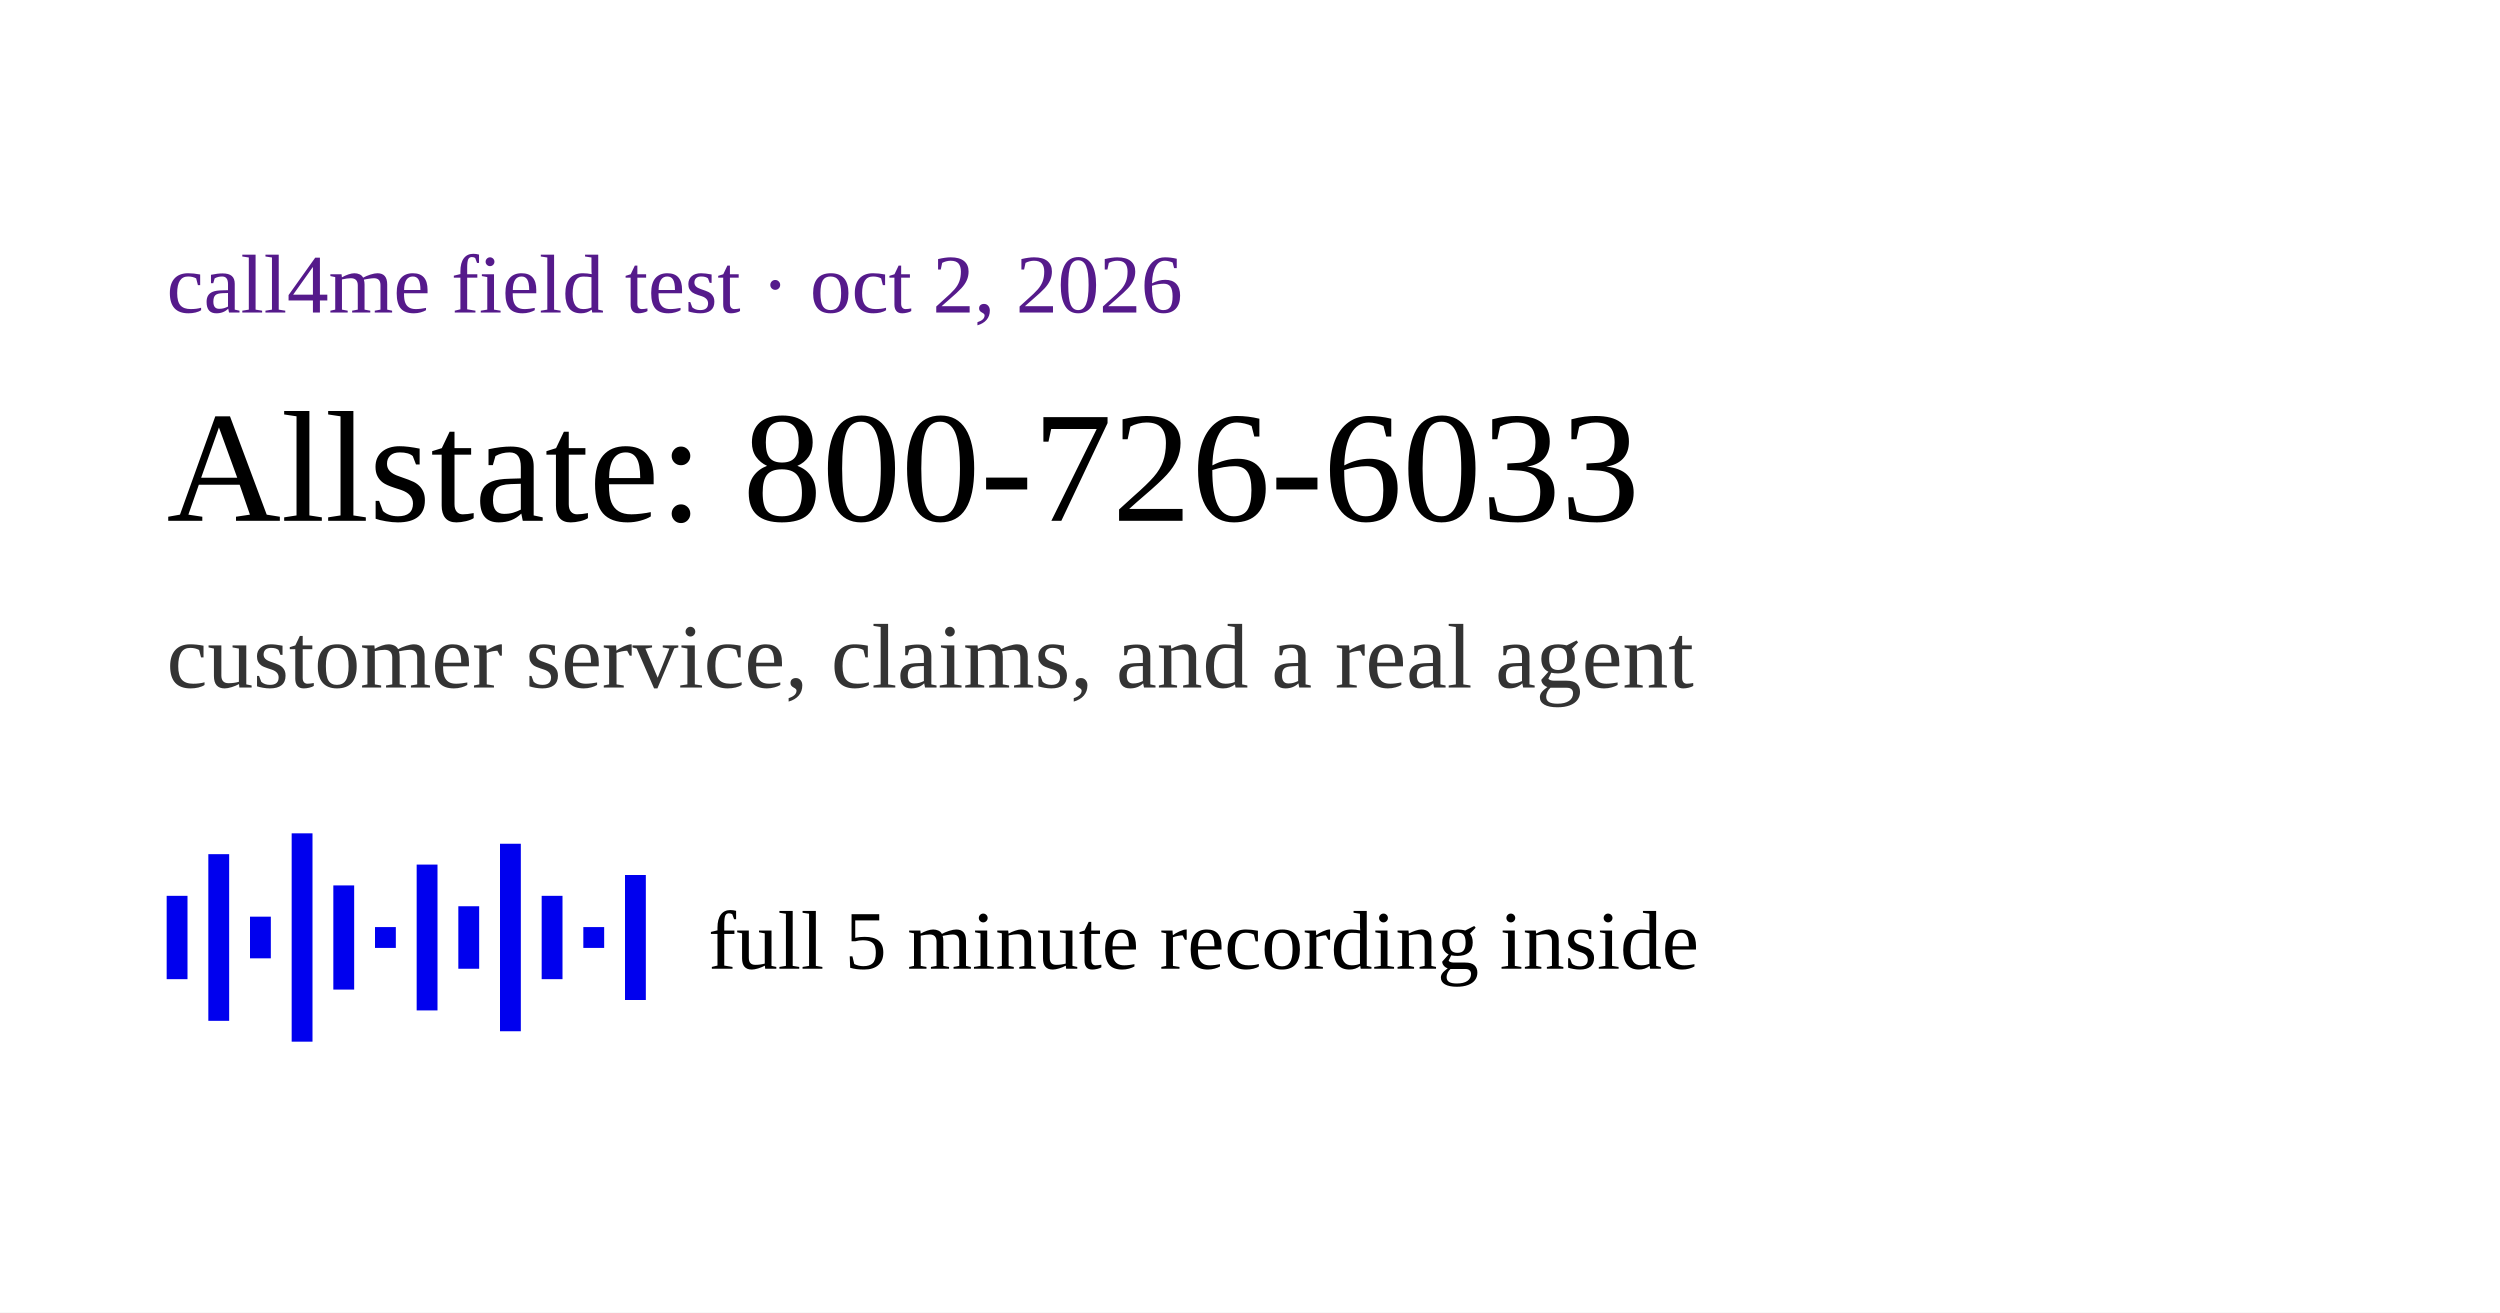
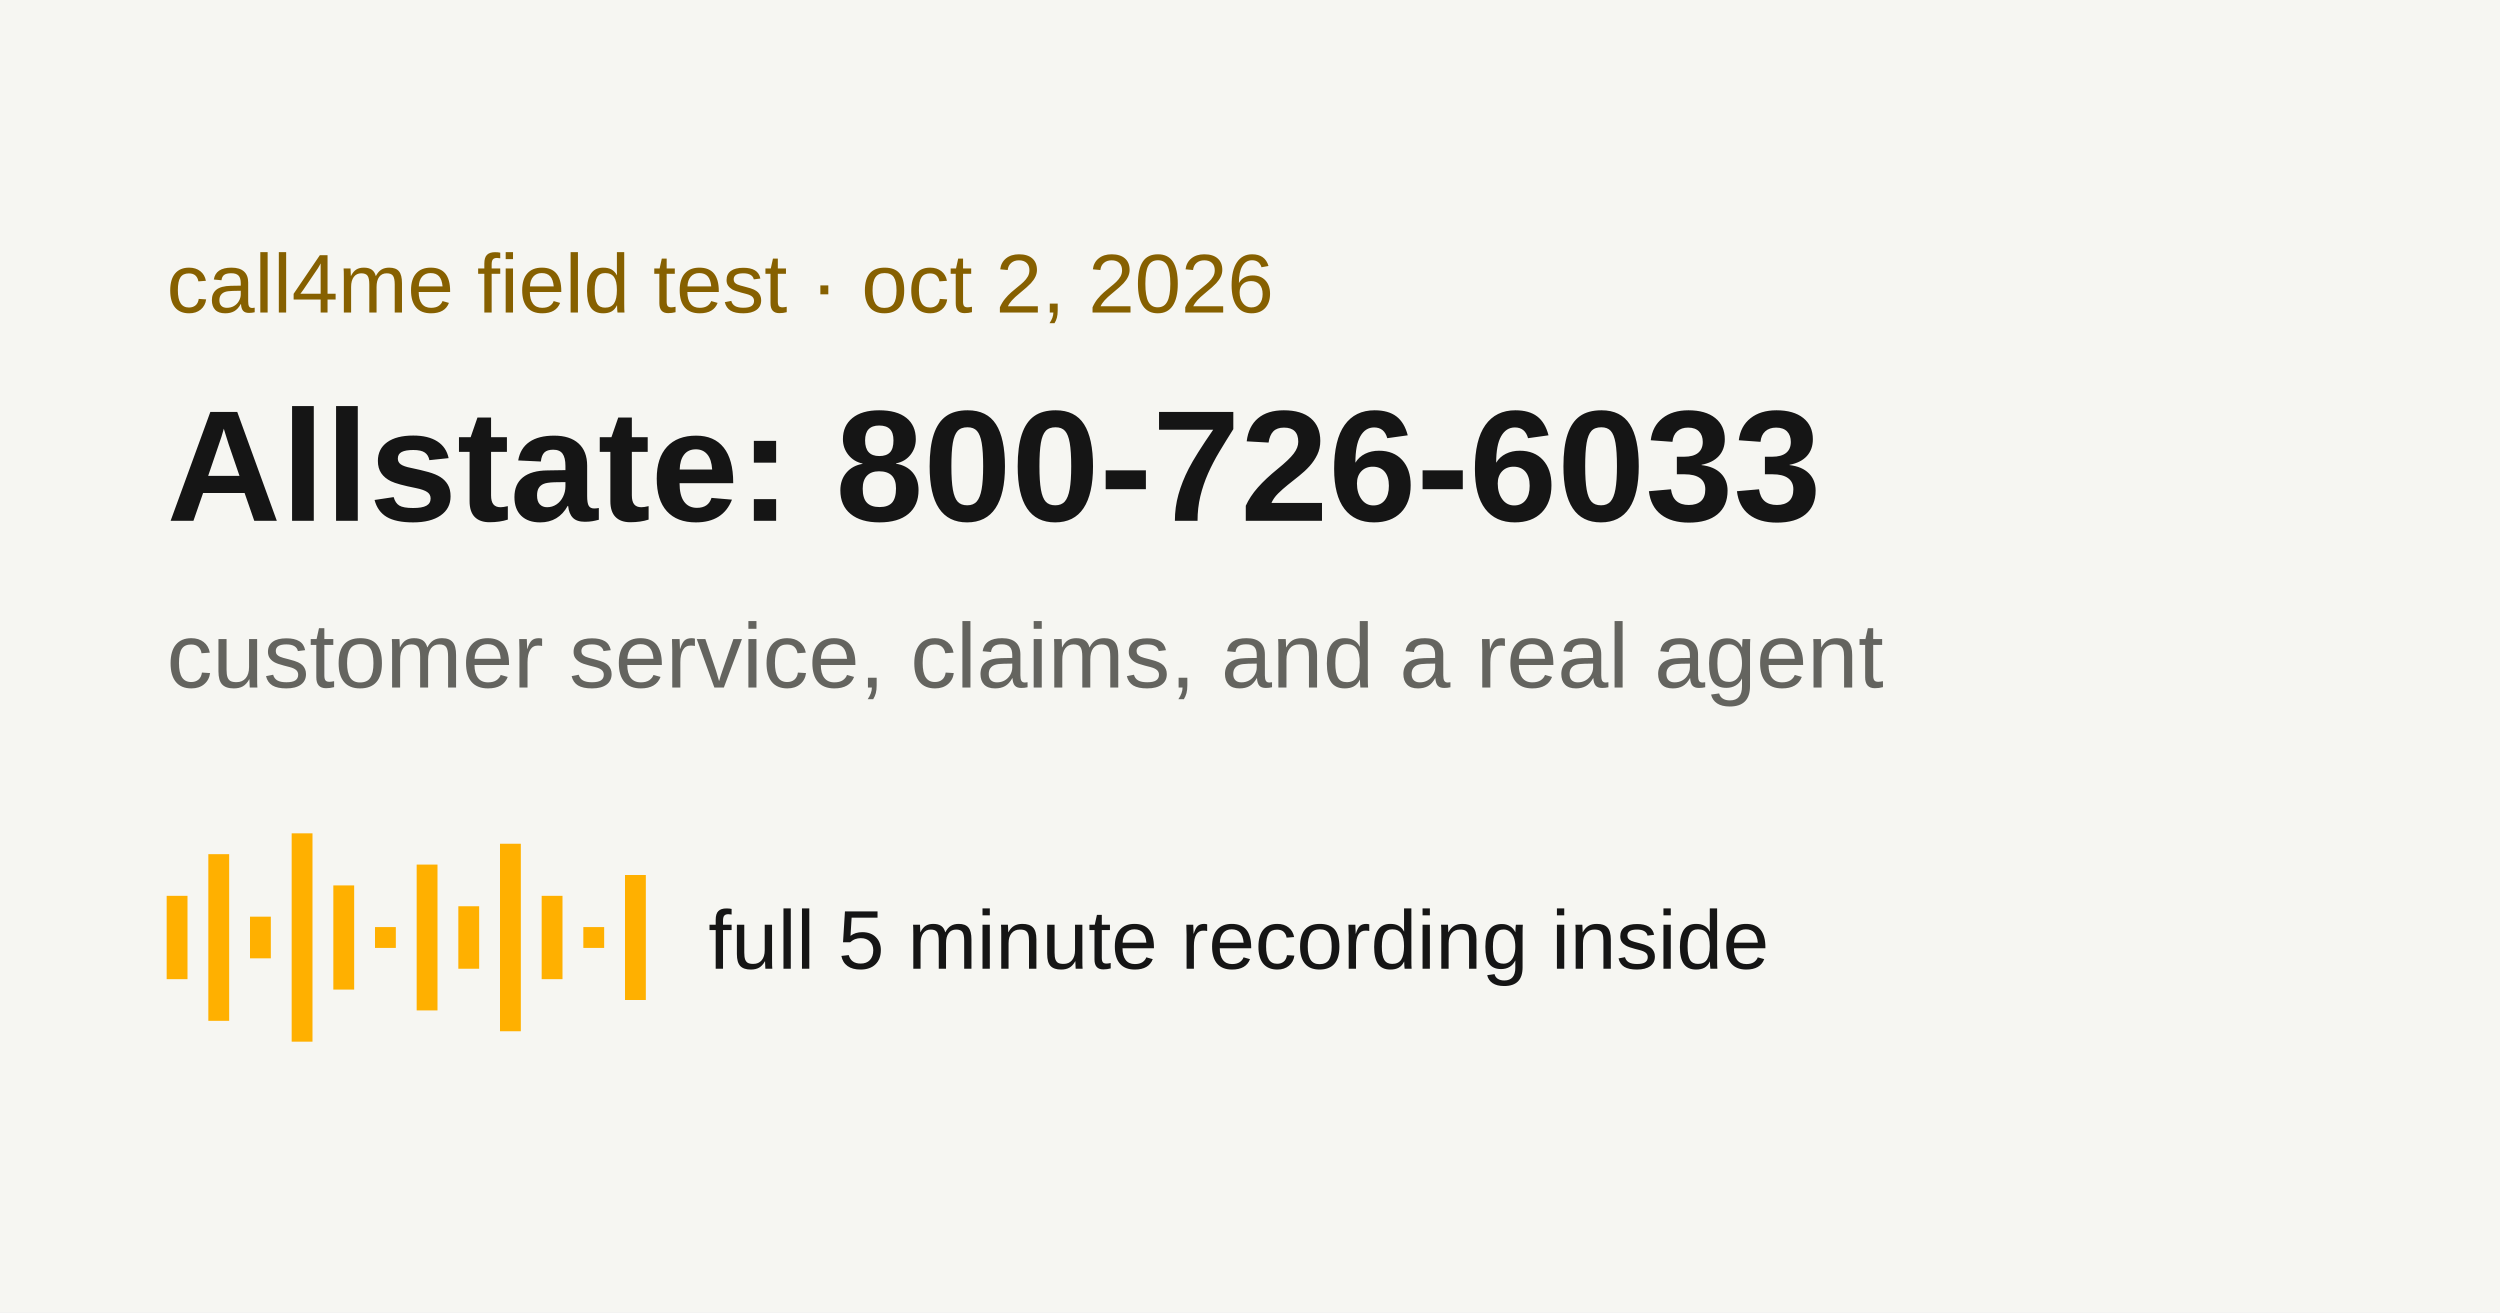
<svg xmlns="http://www.w3.org/2000/svg" width="1200" height="630" viewBox="0 0 1200 630">
-   <rect width="1200" height="630" fill="#ffffff" />
-   <text x="80" y="150" font-family="Times New Roman, Times, serif" font-size="40" fill="#551a8b">call4me field test · oct 2, 2026</text>
-   <text x="80" y="250" font-family="Times New Roman, Times, serif" font-size="76" fill="#000000">Allstate: 800-726-6033</text>
-   <text x="80" y="330" font-family="Times New Roman, Times, serif" font-size="44" fill="#333333">customer service, claims, and a real agent</text>
-   <g fill="#0000ee">
+   <rect width="1200" height="630" fill="#f6f6f2" />
+   <text x="80" y="150" font-family="Arial, Helvetica, sans-serif" fill="#866000" font-size="40">call4me field test · oct 2, 2026</text>
+   <text x="80" y="250" font-family="Arial, Helvetica, sans-serif" fill="#151515" font-weight="700" font-size="76">Allstate: 800-726-6033</text>
+   <text x="80" y="330" font-family="Arial, Helvetica, sans-serif" fill="#64645f" font-size="44">customer service, claims, and a real agent</text>
+   <g fill="#ffb000">
    <rect x="80" y="430" width="10" height="40" />
    <rect x="100" y="410" width="10" height="80" />
    <rect x="120" y="440" width="10" height="20" />
    <rect x="140" y="400" width="10" height="100" />
    <rect x="160" y="425" width="10" height="50" />
    <rect x="180" y="445" width="10" height="10" />
    <rect x="200" y="415" width="10" height="70" />
    <rect x="220" y="435" width="10" height="30" />
    <rect x="240" y="405" width="10" height="90" />
    <rect x="260" y="430" width="10" height="40" />
    <rect x="280" y="445" width="10" height="10" />
    <rect x="300" y="420" width="10" height="60" />
  </g>
-   <text x="340" y="465" font-family="Times New Roman, Times, serif" font-size="40" fill="#000000">full 5 minute recording inside</text>
+   <text x="340" y="465" font-family="Arial, Helvetica, sans-serif" fill="#151515" font-size="40">full 5 minute recording inside</text>
</svg>
